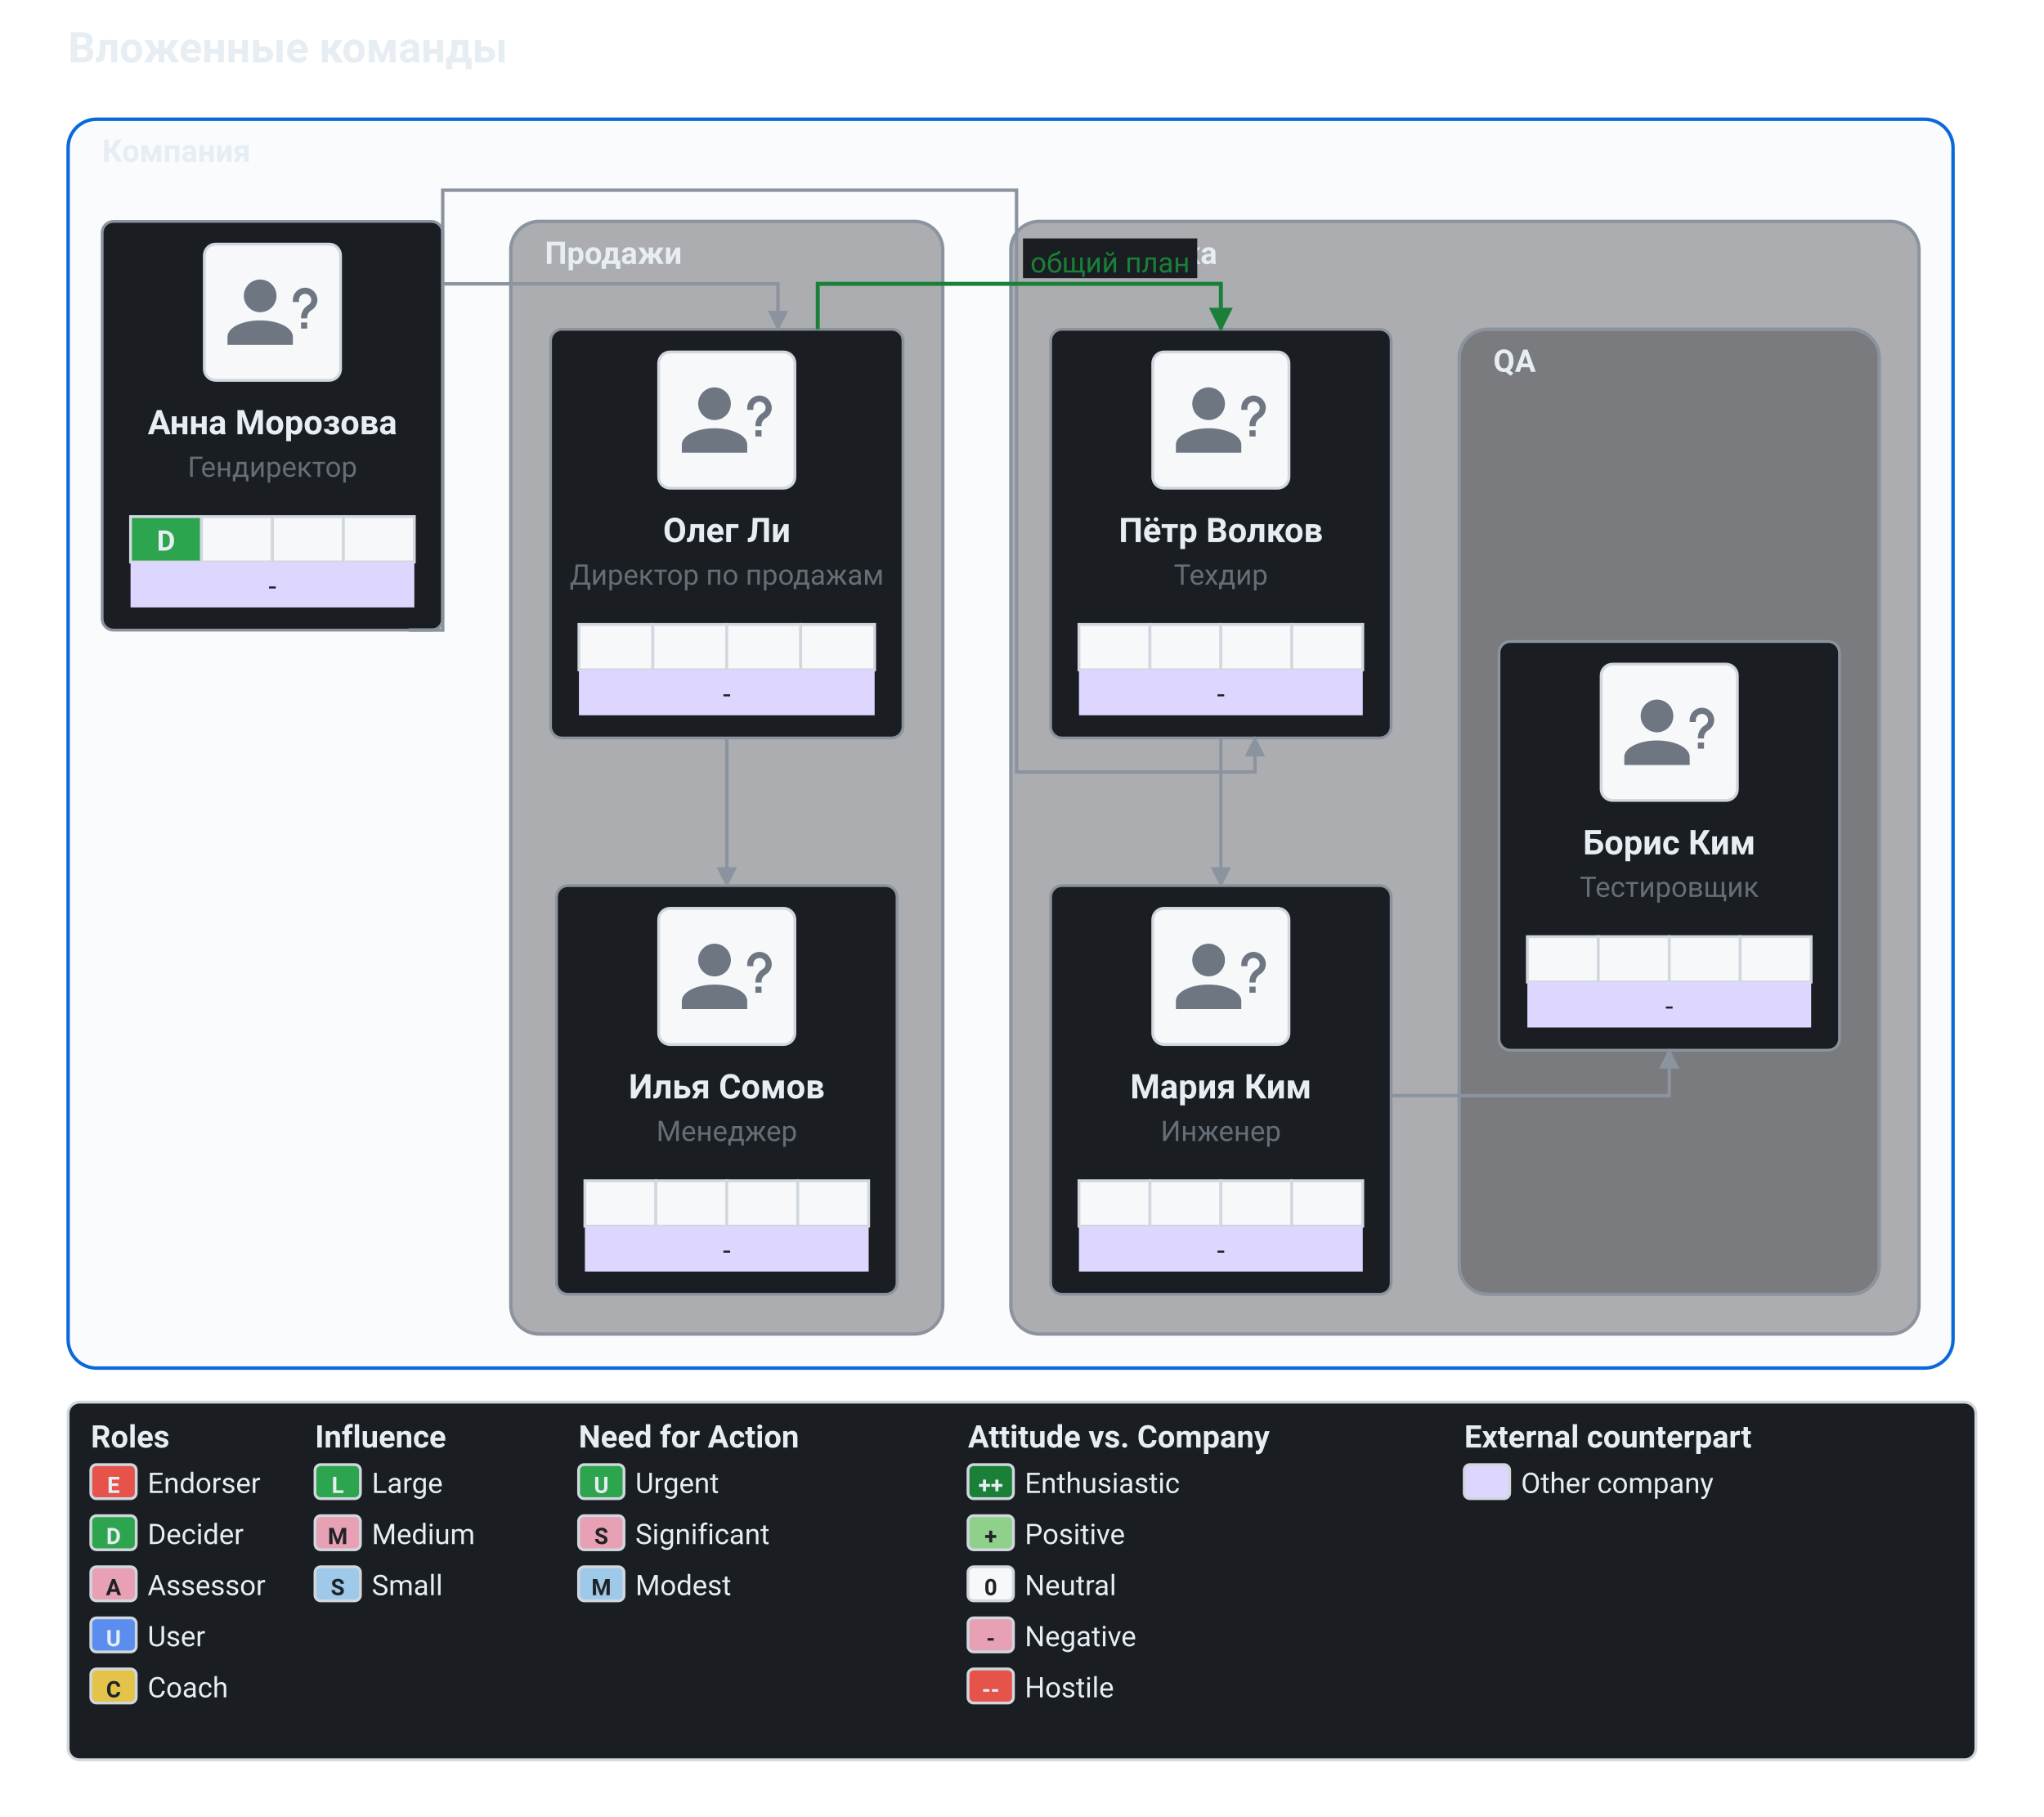
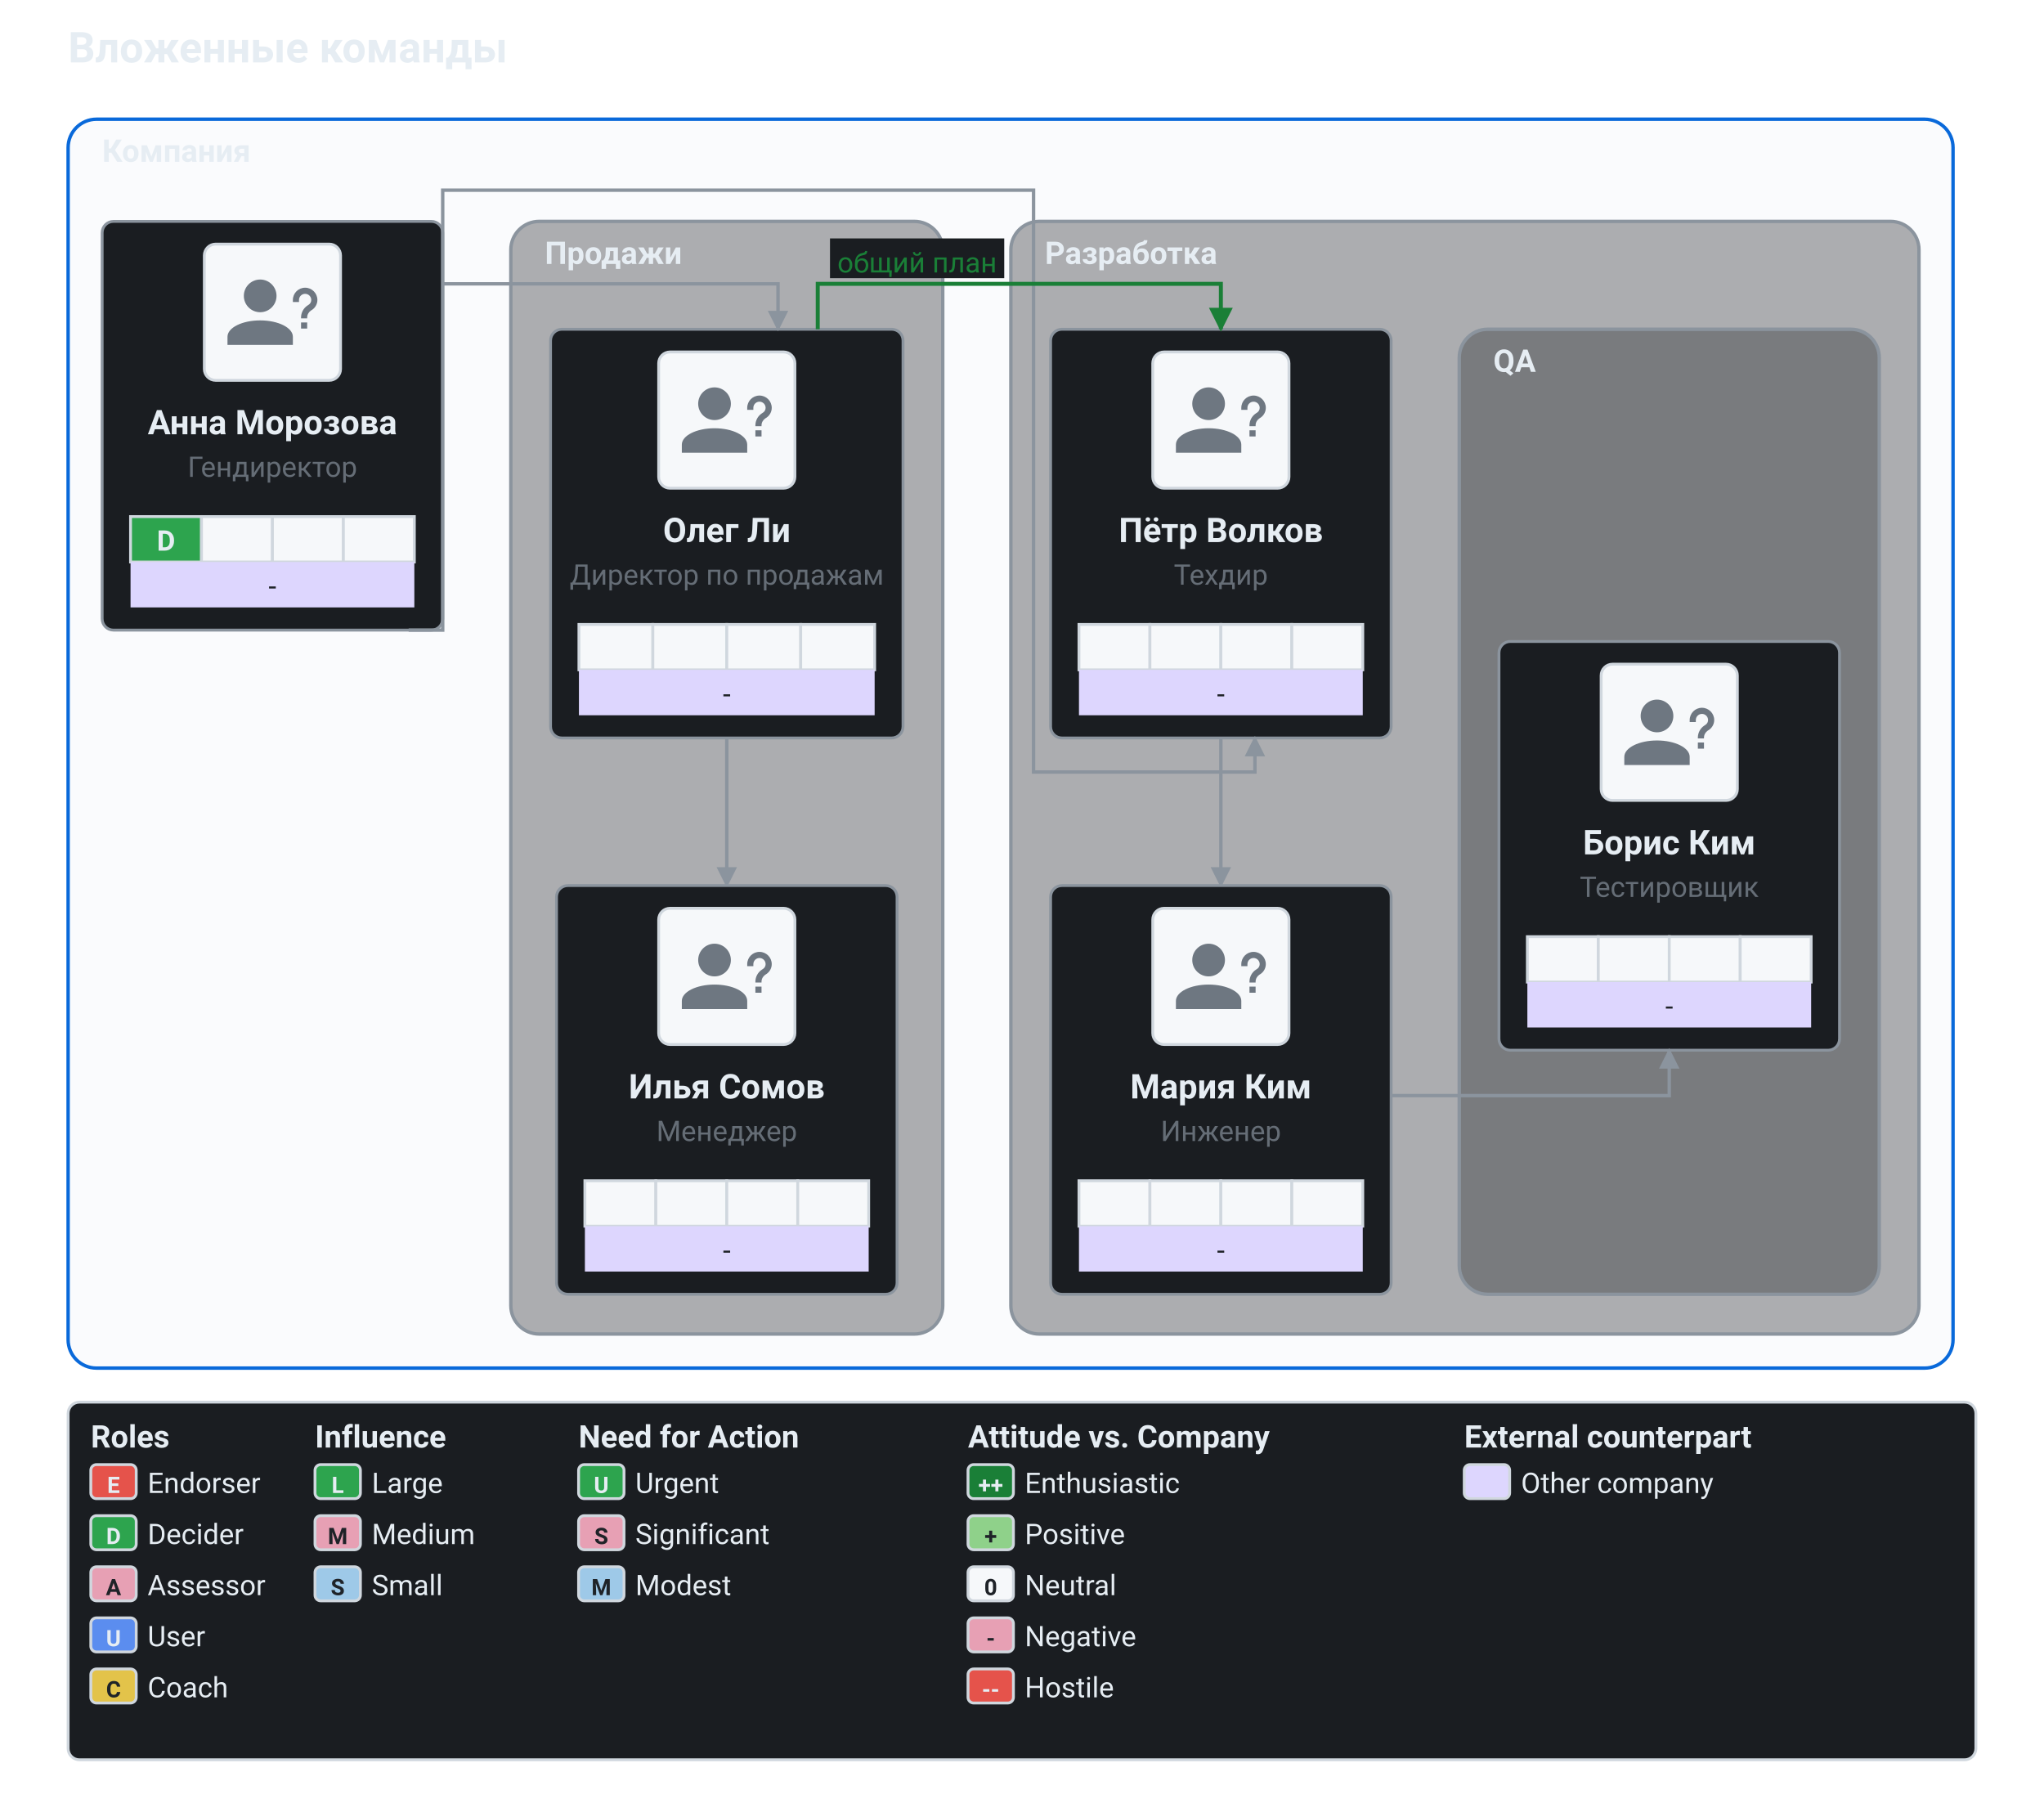
<svg xmlns="http://www.w3.org/2000/svg" viewBox="0 0 720.25 640" width="720.25" height="640" role="img" font-family="system-ui, -apple-system, &quot;Segoe UI&quot;, Roboto, sans-serif">
  <text x="24" y="22" fill="#e6edf3" font-size="15" text-anchor="start" font-weight="700">Вложенные команды</text>
  <defs>
    <marker id="ext-pm-report" viewBox="0 0 10 10" refX="9" refY="5" markerWidth="6" markerHeight="6" orient="auto-start-reverse">
      <path d="M 0 0 L 10 5 L 0 10 z" fill="#8b949e" />
    </marker>
  </defs>
  <rect x="24" y="42" width="664.2" height="440" rx="10" ry="10" fill="#f6f8fa" fill-opacity="0.55" stroke="#0969da" stroke-width="1.2" data-team="powermap" data-team-id="company" />
  <text x="36" y="57" fill="#e6edf3" font-size="11" text-anchor="start" font-weight="600" data-team-label="1">Компания</text>
  <rect x="180" y="78" width="152.2" height="392" rx="10" ry="10" fill="#1a1d21" fill-opacity="0.35" stroke="#8b949e" stroke-width="1.2" data-team="powermap" data-team-id="company/sales" />
  <text x="192" y="93" fill="#e6edf3" font-size="11" text-anchor="start" font-weight="600" data-team-label="1">Продажи</text>
  <rect x="356.2" y="78" width="320" height="392" rx="10" ry="10" fill="#1a1d21" fill-opacity="0.35" stroke="#8b949e" stroke-width="1.2" data-team="powermap" data-team-id="company/dev" />
  <text x="368.2" y="93" fill="#e6edf3" font-size="11" text-anchor="start" font-weight="600" data-team-label="1">Разработка</text>
  <rect x="514.2" y="116" width="148" height="340" rx="10" ry="10" fill="#1a1d21" fill-opacity="0.35" stroke="#8b949e" stroke-width="1.2" data-team="powermap" data-team-id="company/dev/qa" />
  <text x="526.2" y="131" fill="#e6edf3" font-size="11" text-anchor="start" font-weight="600" data-team-label="1">QA</text>
-   <path d="M 256.1 260 L 256.1 286 L 256.1 286 L 256.1 312" fill="none" stroke="#8b949e" stroke-width="1.2" marker-end="url(#ext-pm-report)" />
-   <path d="M 430.2 260 L 430.2 286 L 430.2 286 L 430.2 312" fill="none" stroke="#8b949e" stroke-width="1.2" marker-end="url(#ext-pm-report)" />
+   <path d="M 256.1 260 L 256.1 312" fill="none" stroke="#8b949e" stroke-width="1.2" marker-end="url(#ext-pm-report)" />
+   <path d="M 430.2 260 L 430.2 312" fill="none" stroke="#8b949e" stroke-width="1.2" marker-end="url(#ext-pm-report)" />
  <rect x="36" y="78" width="120" height="144" fill="#1a1d21" stroke="#8b949e" stroke-width="1" rx="4" />
  <rect x="72" y="86" width="48" height="48" fill="#f6f8fa" stroke="#d0d7de" stroke-width="1" rx="4" />
  <g data-avatar="?" transform="translate(78.72 92.72) scale(1.44)">
    <path d="M13 8a4 4 0 0 1-4 4a4 4 0 0 1-4-4a4 4 0 0 1 4-4a4 4 0 0 1 4 4m4 10v2H1v-2c0-2.21 3.58-4 8-4s8 1.79 8 4m3.5-3.5V16H19v-1.5zm-2-5H17V9a3 3 0 0 1 3-3a3 3 0 0 1 3 3c0 .97-.5 1.88-1.29 2.41l-.3.19c-.57.4-.91 1.01-.91 1.7v.2H19v-.2c0-1.19.6-2.3 1.59-2.95l.29-.19c.39-.26.62-.69.62-1.16A1.5 1.5 0 0 0 20 7.5A1.5 1.5 0 0 0 18.5 9z" fill="#6e7781" />
  </g>
  <text x="96" y="153" fill="#e6edf3" font-size="12" text-anchor="middle" font-weight="700">Анна Морозова</text>
  <text x="96" y="168" fill="#656d76" font-size="10" text-anchor="middle">Гендиректор</text>
  <rect x="46" y="182" width="25" height="16" fill="#2da44e" stroke="#d0d7de" />
  <text x="58.5" y="194" fill="#e6edf3" font-size="10" text-anchor="middle" font-weight="700">D</text>
  <rect x="71" y="182" width="25" height="16" fill="#f6f8fa" stroke="#d0d7de" />
  <rect x="96" y="182" width="25" height="16" fill="#f6f8fa" stroke="#d0d7de" />
  <rect x="121" y="182" width="25" height="16" fill="#f6f8fa" stroke="#d0d7de" />
  <rect x="46" y="198" width="100" height="16" fill="#ddd6fe" />
  <text x="96" y="210" fill="#1f2328" font-size="10" text-anchor="middle">-</text>
  <rect x="194" y="116" width="124.2" height="144" fill="#1a1d21" stroke="#8b949e" stroke-width="1" rx="4" />
  <rect x="232.1" y="124" width="48" height="48" fill="#f6f8fa" stroke="#d0d7de" stroke-width="1" rx="4" />
  <g data-avatar="?" transform="translate(238.82 130.72) scale(1.44)">
    <path d="M13 8a4 4 0 0 1-4 4a4 4 0 0 1-4-4a4 4 0 0 1 4-4a4 4 0 0 1 4 4m4 10v2H1v-2c0-2.21 3.58-4 8-4s8 1.79 8 4m3.5-3.5V16H19v-1.5zm-2-5H17V9a3 3 0 0 1 3-3a3 3 0 0 1 3 3c0 .97-.5 1.88-1.29 2.41l-.3.19c-.57.4-.91 1.01-.91 1.7v.2H19v-.2c0-1.19.6-2.3 1.59-2.95l.29-.19c.39-.26.62-.69.62-1.16A1.5 1.5 0 0 0 20 7.5A1.5 1.5 0 0 0 18.5 9z" fill="#6e7781" />
  </g>
  <text x="256.1" y="191" fill="#e6edf3" font-size="12" text-anchor="middle" font-weight="700">Олег Ли</text>
  <text x="256.1" y="206" fill="#656d76" font-size="10" text-anchor="middle">Директор по продажам</text>
  <rect x="204" y="220" width="26.05" height="16" fill="#f6f8fa" stroke="#d0d7de" />
  <rect x="230.05" y="220" width="26.05" height="16" fill="#f6f8fa" stroke="#d0d7de" />
  <rect x="256.1" y="220" width="26.05" height="16" fill="#f6f8fa" stroke="#d0d7de" />
  <rect x="282.15" y="220" width="26.05" height="16" fill="#f6f8fa" stroke="#d0d7de" />
  <rect x="204" y="236" width="104.2" height="16" fill="#ddd6fe" />
  <text x="256.1" y="248" fill="#1f2328" font-size="10" text-anchor="middle">-</text>
  <rect x="196.1" y="312" width="120" height="144" fill="#1a1d21" stroke="#8b949e" stroke-width="1" rx="4" />
  <rect x="232.1" y="320" width="48" height="48" fill="#f6f8fa" stroke="#d0d7de" stroke-width="1" rx="4" />
  <g data-avatar="?" transform="translate(238.82 326.72) scale(1.44)">
    <path d="M13 8a4 4 0 0 1-4 4a4 4 0 0 1-4-4a4 4 0 0 1 4-4a4 4 0 0 1 4 4m4 10v2H1v-2c0-2.21 3.58-4 8-4s8 1.79 8 4m3.5-3.5V16H19v-1.5zm-2-5H17V9a3 3 0 0 1 3-3a3 3 0 0 1 3 3c0 .97-.5 1.88-1.29 2.41l-.3.19c-.57.4-.91 1.01-.91 1.7v.2H19v-.2c0-1.19.6-2.3 1.59-2.95l.29-.19c.39-.26.62-.69.62-1.16A1.5 1.5 0 0 0 20 7.5A1.5 1.5 0 0 0 18.5 9z" fill="#6e7781" />
  </g>
  <text x="256.1" y="387" fill="#e6edf3" font-size="12" text-anchor="middle" font-weight="700">Илья Сомов</text>
  <text x="256.1" y="402" fill="#656d76" font-size="10" text-anchor="middle">Менеджер</text>
  <rect x="206.1" y="416" width="25" height="16" fill="#f6f8fa" stroke="#d0d7de" />
  <rect x="231.1" y="416" width="25" height="16" fill="#f6f8fa" stroke="#d0d7de" />
  <rect x="256.1" y="416" width="25" height="16" fill="#f6f8fa" stroke="#d0d7de" />
  <rect x="281.1" y="416" width="25" height="16" fill="#f6f8fa" stroke="#d0d7de" />
  <rect x="206.1" y="432" width="100" height="16" fill="#ddd6fe" />
  <text x="256.1" y="444" fill="#1f2328" font-size="10" text-anchor="middle">-</text>
  <rect x="370.2" y="116" width="120" height="144" fill="#1a1d21" stroke="#8b949e" stroke-width="1" rx="4" />
  <rect x="406.2" y="124" width="48" height="48" fill="#f6f8fa" stroke="#d0d7de" stroke-width="1" rx="4" />
  <g data-avatar="?" transform="translate(412.92 130.72) scale(1.44)">
    <path d="M13 8a4 4 0 0 1-4 4a4 4 0 0 1-4-4a4 4 0 0 1 4-4a4 4 0 0 1 4 4m4 10v2H1v-2c0-2.21 3.58-4 8-4s8 1.79 8 4m3.5-3.5V16H19v-1.5zm-2-5H17V9a3 3 0 0 1 3-3a3 3 0 0 1 3 3c0 .97-.5 1.88-1.29 2.41l-.3.19c-.57.4-.91 1.01-.91 1.7v.2H19v-.2c0-1.19.6-2.3 1.59-2.95l.29-.19c.39-.26.62-.69.62-1.16A1.5 1.5 0 0 0 20 7.5A1.5 1.5 0 0 0 18.5 9z" fill="#6e7781" />
  </g>
  <text x="430.2" y="191" fill="#e6edf3" font-size="12" text-anchor="middle" font-weight="700">Пётр Волков</text>
  <text x="430.2" y="206" fill="#656d76" font-size="10" text-anchor="middle">Техдир</text>
  <rect x="380.2" y="220" width="25" height="16" fill="#f6f8fa" stroke="#d0d7de" />
  <rect x="405.2" y="220" width="25" height="16" fill="#f6f8fa" stroke="#d0d7de" />
  <rect x="430.2" y="220" width="25" height="16" fill="#f6f8fa" stroke="#d0d7de" />
  <rect x="455.2" y="220" width="25" height="16" fill="#f6f8fa" stroke="#d0d7de" />
  <rect x="380.2" y="236" width="100" height="16" fill="#ddd6fe" />
  <text x="430.2" y="248" fill="#1f2328" font-size="10" text-anchor="middle">-</text>
  <rect x="370.2" y="312" width="120" height="144" fill="#1a1d21" stroke="#8b949e" stroke-width="1" rx="4" />
  <rect x="406.2" y="320" width="48" height="48" fill="#f6f8fa" stroke="#d0d7de" stroke-width="1" rx="4" />
  <g data-avatar="?" transform="translate(412.92 326.72) scale(1.44)">
    <path d="M13 8a4 4 0 0 1-4 4a4 4 0 0 1-4-4a4 4 0 0 1 4-4a4 4 0 0 1 4 4m4 10v2H1v-2c0-2.21 3.58-4 8-4s8 1.79 8 4m3.5-3.5V16H19v-1.5zm-2-5H17V9a3 3 0 0 1 3-3a3 3 0 0 1 3 3c0 .97-.5 1.88-1.29 2.41l-.3.19c-.57.4-.91 1.01-.91 1.7v.2H19v-.2c0-1.19.6-2.3 1.59-2.95l.29-.19c.39-.26.62-.69.62-1.16A1.5 1.5 0 0 0 20 7.5A1.5 1.5 0 0 0 18.5 9z" fill="#6e7781" />
  </g>
  <text x="430.2" y="387" fill="#e6edf3" font-size="12" text-anchor="middle" font-weight="700">Мария Ким</text>
  <text x="430.2" y="402" fill="#656d76" font-size="10" text-anchor="middle">Инженер</text>
  <rect x="380.2" y="416" width="25" height="16" fill="#f6f8fa" stroke="#d0d7de" />
  <rect x="405.2" y="416" width="25" height="16" fill="#f6f8fa" stroke="#d0d7de" />
  <rect x="430.2" y="416" width="25" height="16" fill="#f6f8fa" stroke="#d0d7de" />
  <rect x="455.2" y="416" width="25" height="16" fill="#f6f8fa" stroke="#d0d7de" />
  <rect x="380.2" y="432" width="100" height="16" fill="#ddd6fe" />
  <text x="430.2" y="444" fill="#1f2328" font-size="10" text-anchor="middle">-</text>
  <rect x="528.2" y="226" width="120" height="144" fill="#1a1d21" stroke="#8b949e" stroke-width="1" rx="4" />
  <rect x="564.2" y="234" width="48" height="48" fill="#f6f8fa" stroke="#d0d7de" stroke-width="1" rx="4" />
  <g data-avatar="?" transform="translate(570.92 240.72) scale(1.44)">
    <path d="M13 8a4 4 0 0 1-4 4a4 4 0 0 1-4-4a4 4 0 0 1 4-4a4 4 0 0 1 4 4m4 10v2H1v-2c0-2.21 3.58-4 8-4s8 1.79 8 4m3.5-3.5V16H19v-1.5zm-2-5H17V9a3 3 0 0 1 3-3a3 3 0 0 1 3 3c0 .97-.5 1.88-1.29 2.41l-.3.19c-.57.4-.91 1.01-.91 1.7v.2H19v-.2c0-1.19.6-2.3 1.59-2.95l.29-.19c.39-.26.62-.69.62-1.16A1.5 1.5 0 0 0 20 7.5A1.5 1.5 0 0 0 18.5 9z" fill="#6e7781" />
  </g>
  <text x="588.2" y="301" fill="#e6edf3" font-size="12" text-anchor="middle" font-weight="700">Борис Ким</text>
  <text x="588.2" y="316" fill="#656d76" font-size="10" text-anchor="middle">Тестировщик</text>
  <rect x="538.2" y="330" width="25" height="16" fill="#f6f8fa" stroke="#d0d7de" />
  <rect x="563.2" y="330" width="25" height="16" fill="#f6f8fa" stroke="#d0d7de" />
  <rect x="588.2" y="330" width="25" height="16" fill="#f6f8fa" stroke="#d0d7de" />
  <rect x="613.2" y="330" width="25" height="16" fill="#f6f8fa" stroke="#d0d7de" />
  <rect x="538.2" y="346" width="100" height="16" fill="#ddd6fe" />
  <text x="588.2" y="358" fill="#1f2328" font-size="10" text-anchor="middle">-</text>
  <defs>
    <marker id="ext-pm-link-0" viewBox="0 0 10 10" refX="9" refY="5" markerWidth="6" markerHeight="6" orient="auto-start-reverse">
      <path d="M 0 0 L 10 5 L 0 10 z" fill="#8b949e" />
    </marker>
  </defs>
  <path d="M 156 100 L 274.15 100 L 274.15 116" fill="none" stroke="#8b949e" stroke-width="1.2" marker-end="url(#ext-pm-link-0)" />
  <defs>
    <marker id="ext-pm-link-1" viewBox="0 0 10 10" refX="9" refY="5" markerWidth="6" markerHeight="6" orient="auto-start-reverse">
      <path d="M 0 0 L 10 5 L 0 10 z" fill="#8b949e" />
    </marker>
  </defs>
-   <path d="M 144 222 L 156 222 L 156 67 L 358.2 67 L 358.2 272 L 442.2 272 L 442.2 260" fill="none" stroke="#8b949e" stroke-width="1.2" marker-end="url(#ext-pm-link-1)" />
+   <path d="M 144 222 L 156 222 L 156 67 L 364.2 67 L 364.2 272 L 442.2 272 L 442.2 260" fill="none" stroke="#8b949e" stroke-width="1.2" marker-end="url(#ext-pm-link-1)" />
  <defs>
    <marker id="ext-pm-link-2" viewBox="0 0 10 10" refX="9" refY="5" markerWidth="6" markerHeight="6" orient="auto-start-reverse">
      <path d="M 0 0 L 10 5 L 0 10 z" fill="#8b949e" />
    </marker>
  </defs>
  <path d="M 490.2 386 L 588.2 386 L 588.2 370" fill="none" stroke="#8b949e" stroke-width="1.2" marker-end="url(#ext-pm-link-2)" />
  <defs>
    <marker id="ext-pm-link-3" viewBox="0 0 10 10" refX="9" refY="5" markerWidth="6" markerHeight="6" orient="auto-start-reverse">
      <path d="M 0 0 L 10 5 L 0 10 z" fill="#1a7f37" />
    </marker>
  </defs>
  <path d="M 288.15 116 L 288.15 100 L 430.2 100 L 430.2 116" fill="none" stroke="#1a7f37" stroke-width="1.4" marker-end="url(#ext-pm-link-3)" />
-   <rect x="360.48" y="84" width="61.4" height="14" fill="#1a1d21" stroke="none" data-label-plate="1" />
-   <text x="391.17" y="96" fill="#1a7f37" font-size="10" text-anchor="middle" data-edge-label="1">общий план</text>
+   <rect x="292.47" y="84" width="61.4" height="14" fill="#1a1d21" stroke="none" data-label-plate="1" />
+   <text x="323.17" y="96" fill="#1a7f37" font-size="10" text-anchor="middle" data-edge-label="1">общий план</text>
  <rect x="24" y="494" width="672.25" height="126" fill="#1a1d21" stroke="#d0d7de" stroke-width="1" rx="4" data-legend="powermap" />
  <text x="32" y="510" fill="#e6edf3" font-size="11" text-anchor="start" font-weight="700">Roles</text>
  <rect x="32" y="516" width="16" height="12" fill="#e5534b" stroke="#d0d7de" rx="2" />
  <text x="40" y="526" fill="#e6edf3" font-size="8" text-anchor="middle" font-weight="700">E</text>
  <text x="52" y="526" fill="#e6edf3" font-size="10" text-anchor="start">Endorser</text>
  <rect x="32" y="534" width="16" height="12" fill="#2da44e" stroke="#d0d7de" rx="2" />
  <text x="40" y="544" fill="#e6edf3" font-size="8" text-anchor="middle" font-weight="700">D</text>
  <text x="52" y="544" fill="#e6edf3" font-size="10" text-anchor="start">Decider</text>
  <rect x="32" y="552" width="16" height="12" fill="#e7a0b4" stroke="#d0d7de" rx="2" />
  <text x="40" y="562" fill="#1f2328" font-size="8" text-anchor="middle" font-weight="700">A</text>
  <text x="52" y="562" fill="#e6edf3" font-size="10" text-anchor="start">Assessor</text>
  <rect x="32" y="570" width="16" height="12" fill="#5b8def" stroke="#d0d7de" rx="2" />
  <text x="40" y="580" fill="#e6edf3" font-size="8" text-anchor="middle" font-weight="700">U</text>
  <text x="52" y="580" fill="#e6edf3" font-size="10" text-anchor="start">User</text>
  <rect x="32" y="588" width="16" height="12" fill="#e3c34a" stroke="#d0d7de" rx="2" />
  <text x="40" y="598" fill="#1f2328" font-size="8" text-anchor="middle" font-weight="700">C</text>
  <text x="52" y="598" fill="#e6edf3" font-size="10" text-anchor="start">Coach</text>
  <text x="111" y="510" fill="#e6edf3" font-size="11" text-anchor="start" font-weight="700">Influence</text>
  <rect x="111" y="516" width="16" height="12" fill="#2da44e" stroke="#d0d7de" rx="2" />
  <text x="119" y="526" fill="#e6edf3" font-size="8" text-anchor="middle" font-weight="700">L</text>
  <text x="131" y="526" fill="#e6edf3" font-size="10" text-anchor="start">Large</text>
  <rect x="111" y="534" width="16" height="12" fill="#e7a0b4" stroke="#d0d7de" rx="2" />
  <text x="119" y="544" fill="#1f2328" font-size="8" text-anchor="middle" font-weight="700">M</text>
  <text x="131" y="544" fill="#e6edf3" font-size="10" text-anchor="start">Medium</text>
  <rect x="111" y="552" width="16" height="12" fill="#9ec9e8" stroke="#d0d7de" rx="2" />
  <text x="119" y="562" fill="#1f2328" font-size="8" text-anchor="middle" font-weight="700">S</text>
  <text x="131" y="562" fill="#e6edf3" font-size="10" text-anchor="start">Small</text>
  <text x="203.88" y="510" fill="#e6edf3" font-size="11" text-anchor="start" font-weight="700">Need for Action</text>
  <rect x="203.88" y="516" width="16" height="12" fill="#2da44e" stroke="#d0d7de" rx="2" />
  <text x="211.88" y="526" fill="#e6edf3" font-size="8" text-anchor="middle" font-weight="700">U</text>
  <text x="223.88" y="526" fill="#e6edf3" font-size="10" text-anchor="start">Urgent</text>
  <rect x="203.88" y="534" width="16" height="12" fill="#e7a0b4" stroke="#d0d7de" rx="2" />
  <text x="211.88" y="544" fill="#1f2328" font-size="8" text-anchor="middle" font-weight="700">S</text>
  <text x="223.88" y="544" fill="#e6edf3" font-size="10" text-anchor="start">Significant</text>
  <rect x="203.88" y="552" width="16" height="12" fill="#9ec9e8" stroke="#d0d7de" rx="2" />
  <text x="211.88" y="562" fill="#1f2328" font-size="8" text-anchor="middle" font-weight="700">M</text>
  <text x="223.88" y="562" fill="#e6edf3" font-size="10" text-anchor="start">Modest</text>
  <text x="341.1" y="510" fill="#e6edf3" font-size="11" text-anchor="start" font-weight="700">Attitude vs. Company</text>
  <rect x="341.1" y="516" width="16" height="12" fill="#1a7f37" stroke="#d0d7de" rx="2" />
  <text x="349.1" y="526" fill="#e6edf3" font-size="8" text-anchor="middle" font-weight="700">++</text>
  <text x="361.1" y="526" fill="#e6edf3" font-size="10" text-anchor="start">Enthusiastic</text>
  <rect x="341.1" y="534" width="16" height="12" fill="#8fd18a" stroke="#d0d7de" rx="2" />
  <text x="349.1" y="544" fill="#1f2328" font-size="8" text-anchor="middle" font-weight="700">+</text>
  <text x="361.1" y="544" fill="#e6edf3" font-size="10" text-anchor="start">Positive</text>
  <rect x="341.1" y="552" width="16" height="12" fill="#f6f8fa" stroke="#d0d7de" rx="2" />
  <text x="349.1" y="562" fill="#1f2328" font-size="8" text-anchor="middle" font-weight="700">0</text>
  <text x="361.1" y="562" fill="#e6edf3" font-size="10" text-anchor="start">Neutral</text>
  <rect x="341.1" y="570" width="16" height="12" fill="#e7a0b4" stroke="#d0d7de" rx="2" />
  <text x="349.1" y="580" fill="#1f2328" font-size="8" text-anchor="middle" font-weight="700">-</text>
  <text x="361.1" y="580" fill="#e6edf3" font-size="10" text-anchor="start">Negative</text>
  <rect x="341.1" y="588" width="16" height="12" fill="#e5534b" stroke="#d0d7de" rx="2" />
  <text x="349.1" y="598" fill="#e6edf3" font-size="8" text-anchor="middle" font-weight="700">--</text>
  <text x="361.1" y="598" fill="#e6edf3" font-size="10" text-anchor="start">Hostile</text>
  <text x="515.96" y="510" fill="#e6edf3" font-size="11" text-anchor="start" font-weight="700">External counterpart</text>
  <rect x="515.96" y="516" width="16" height="12" fill="#ddd6fe" stroke="#d0d7de" rx="2" />
  <text x="535.96" y="526" fill="#e6edf3" font-size="10" text-anchor="start">Other company</text>
</svg>
